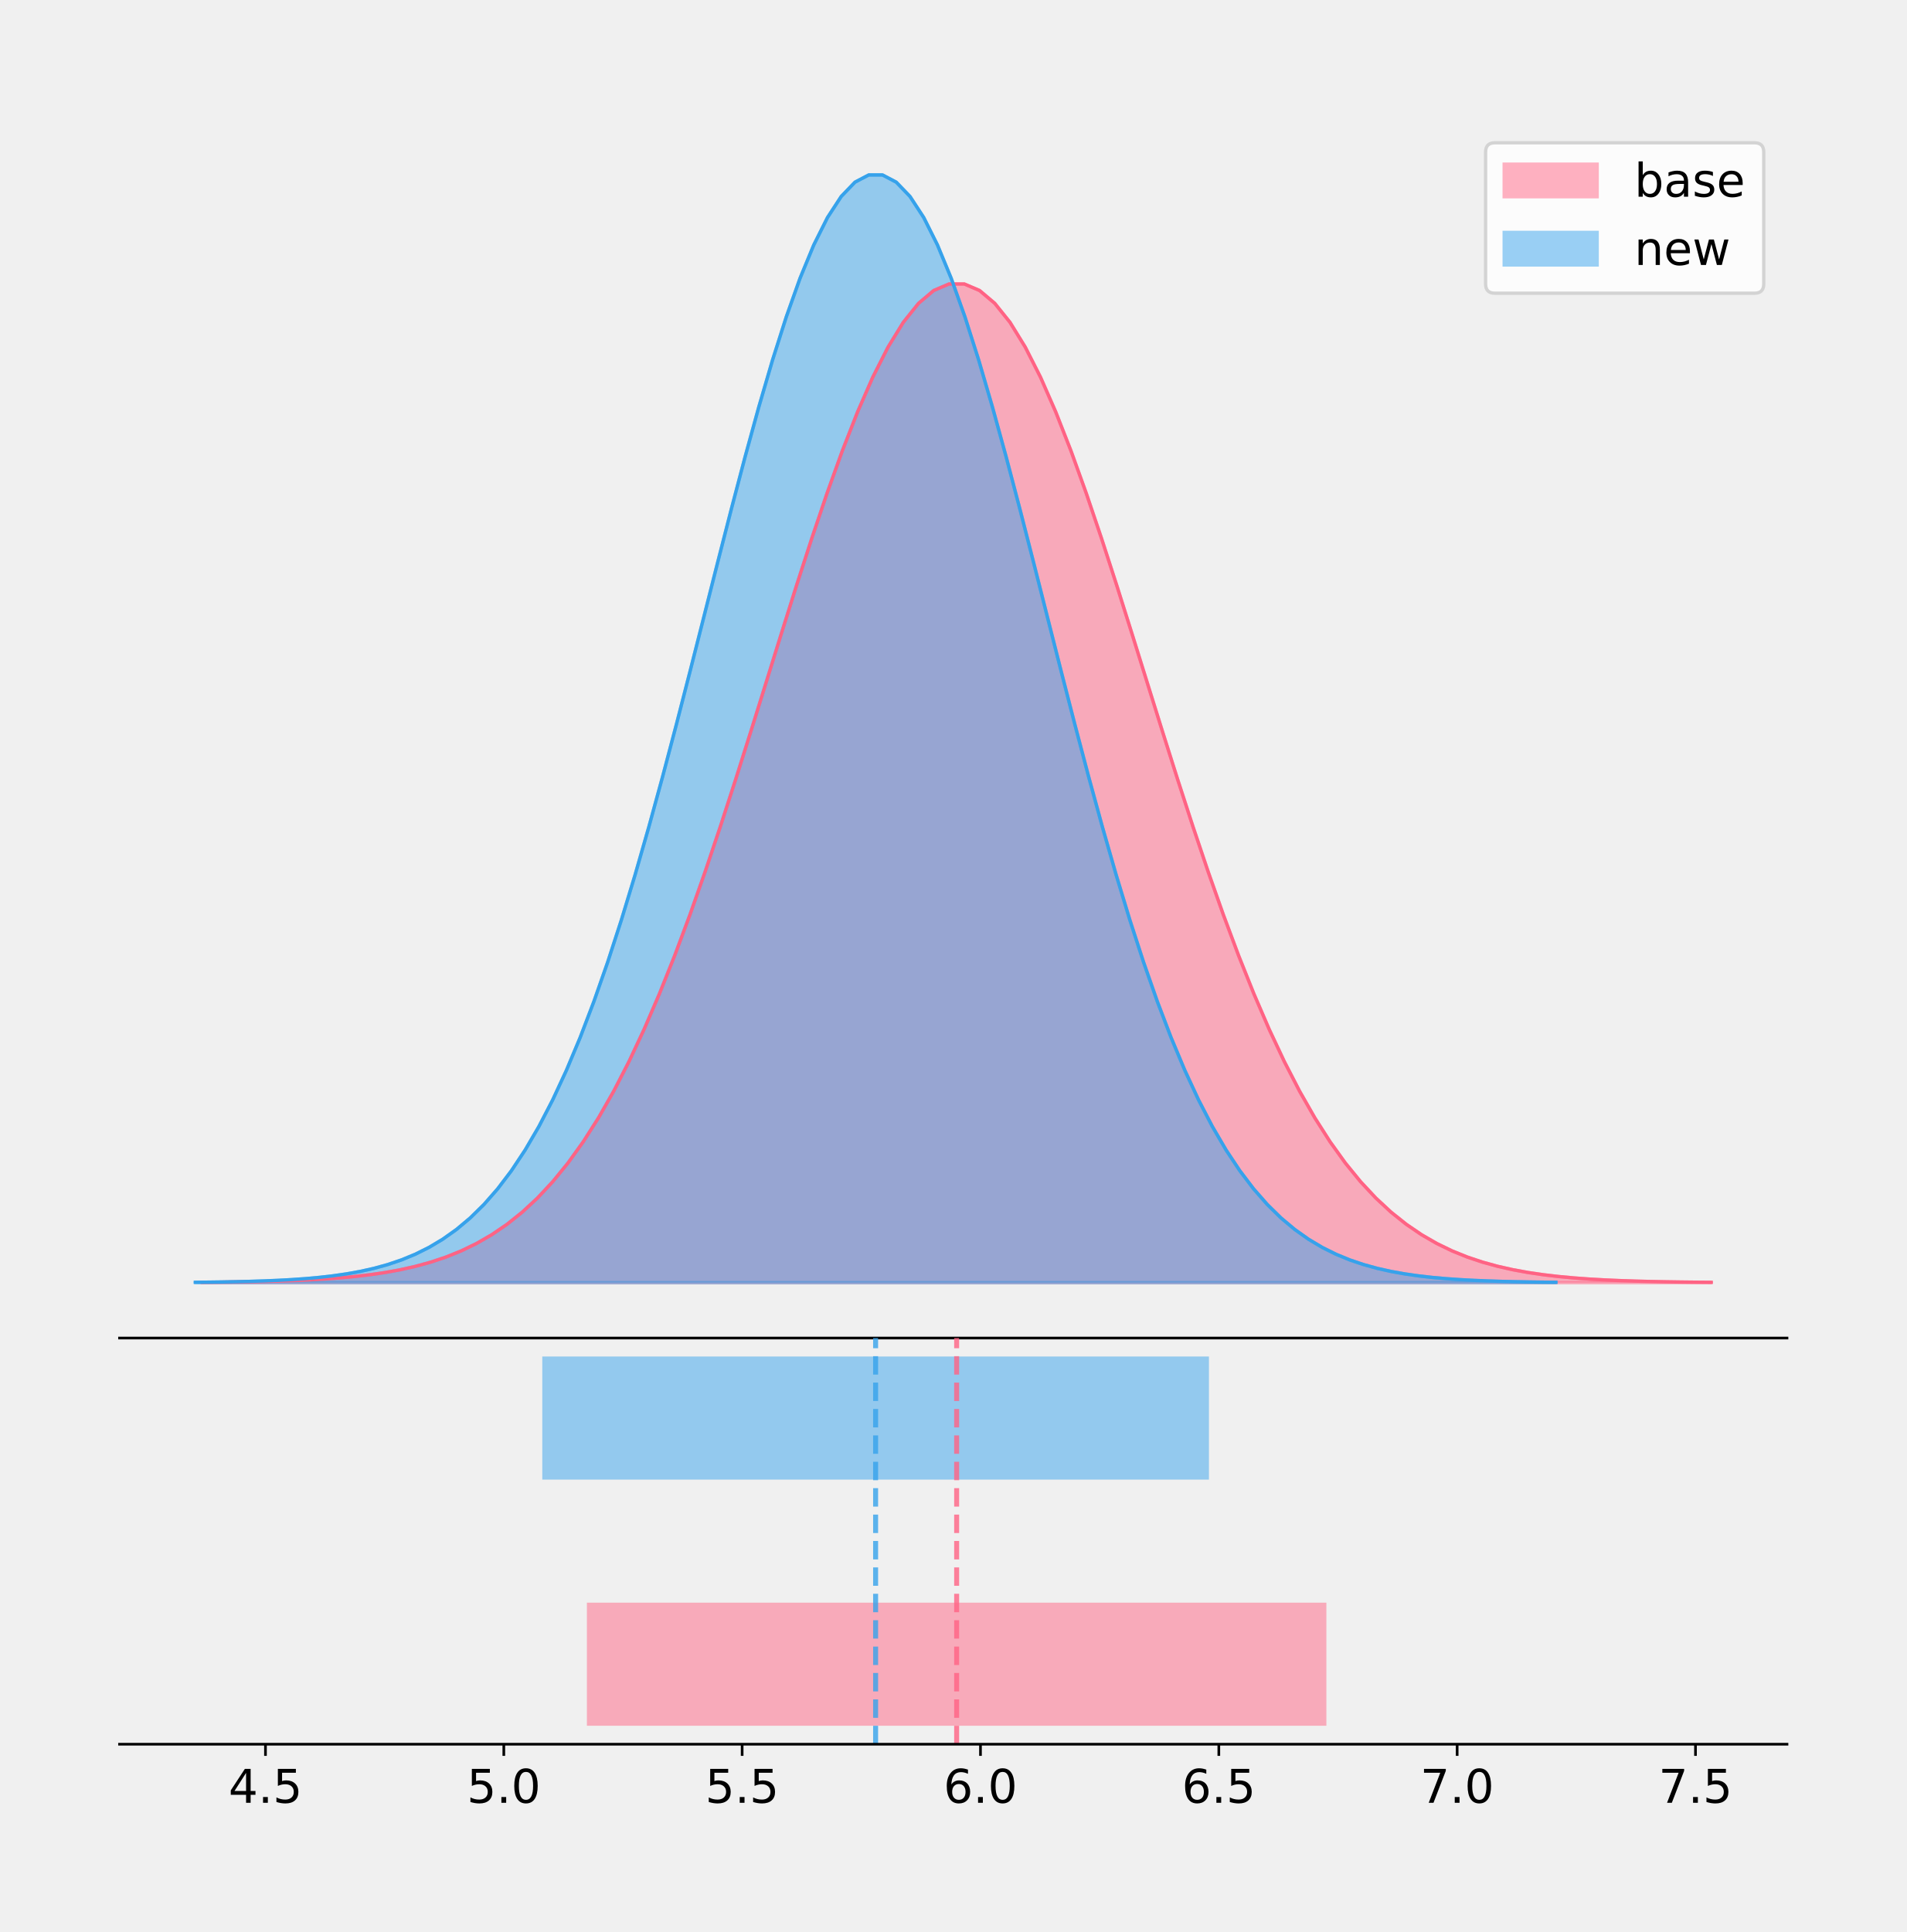
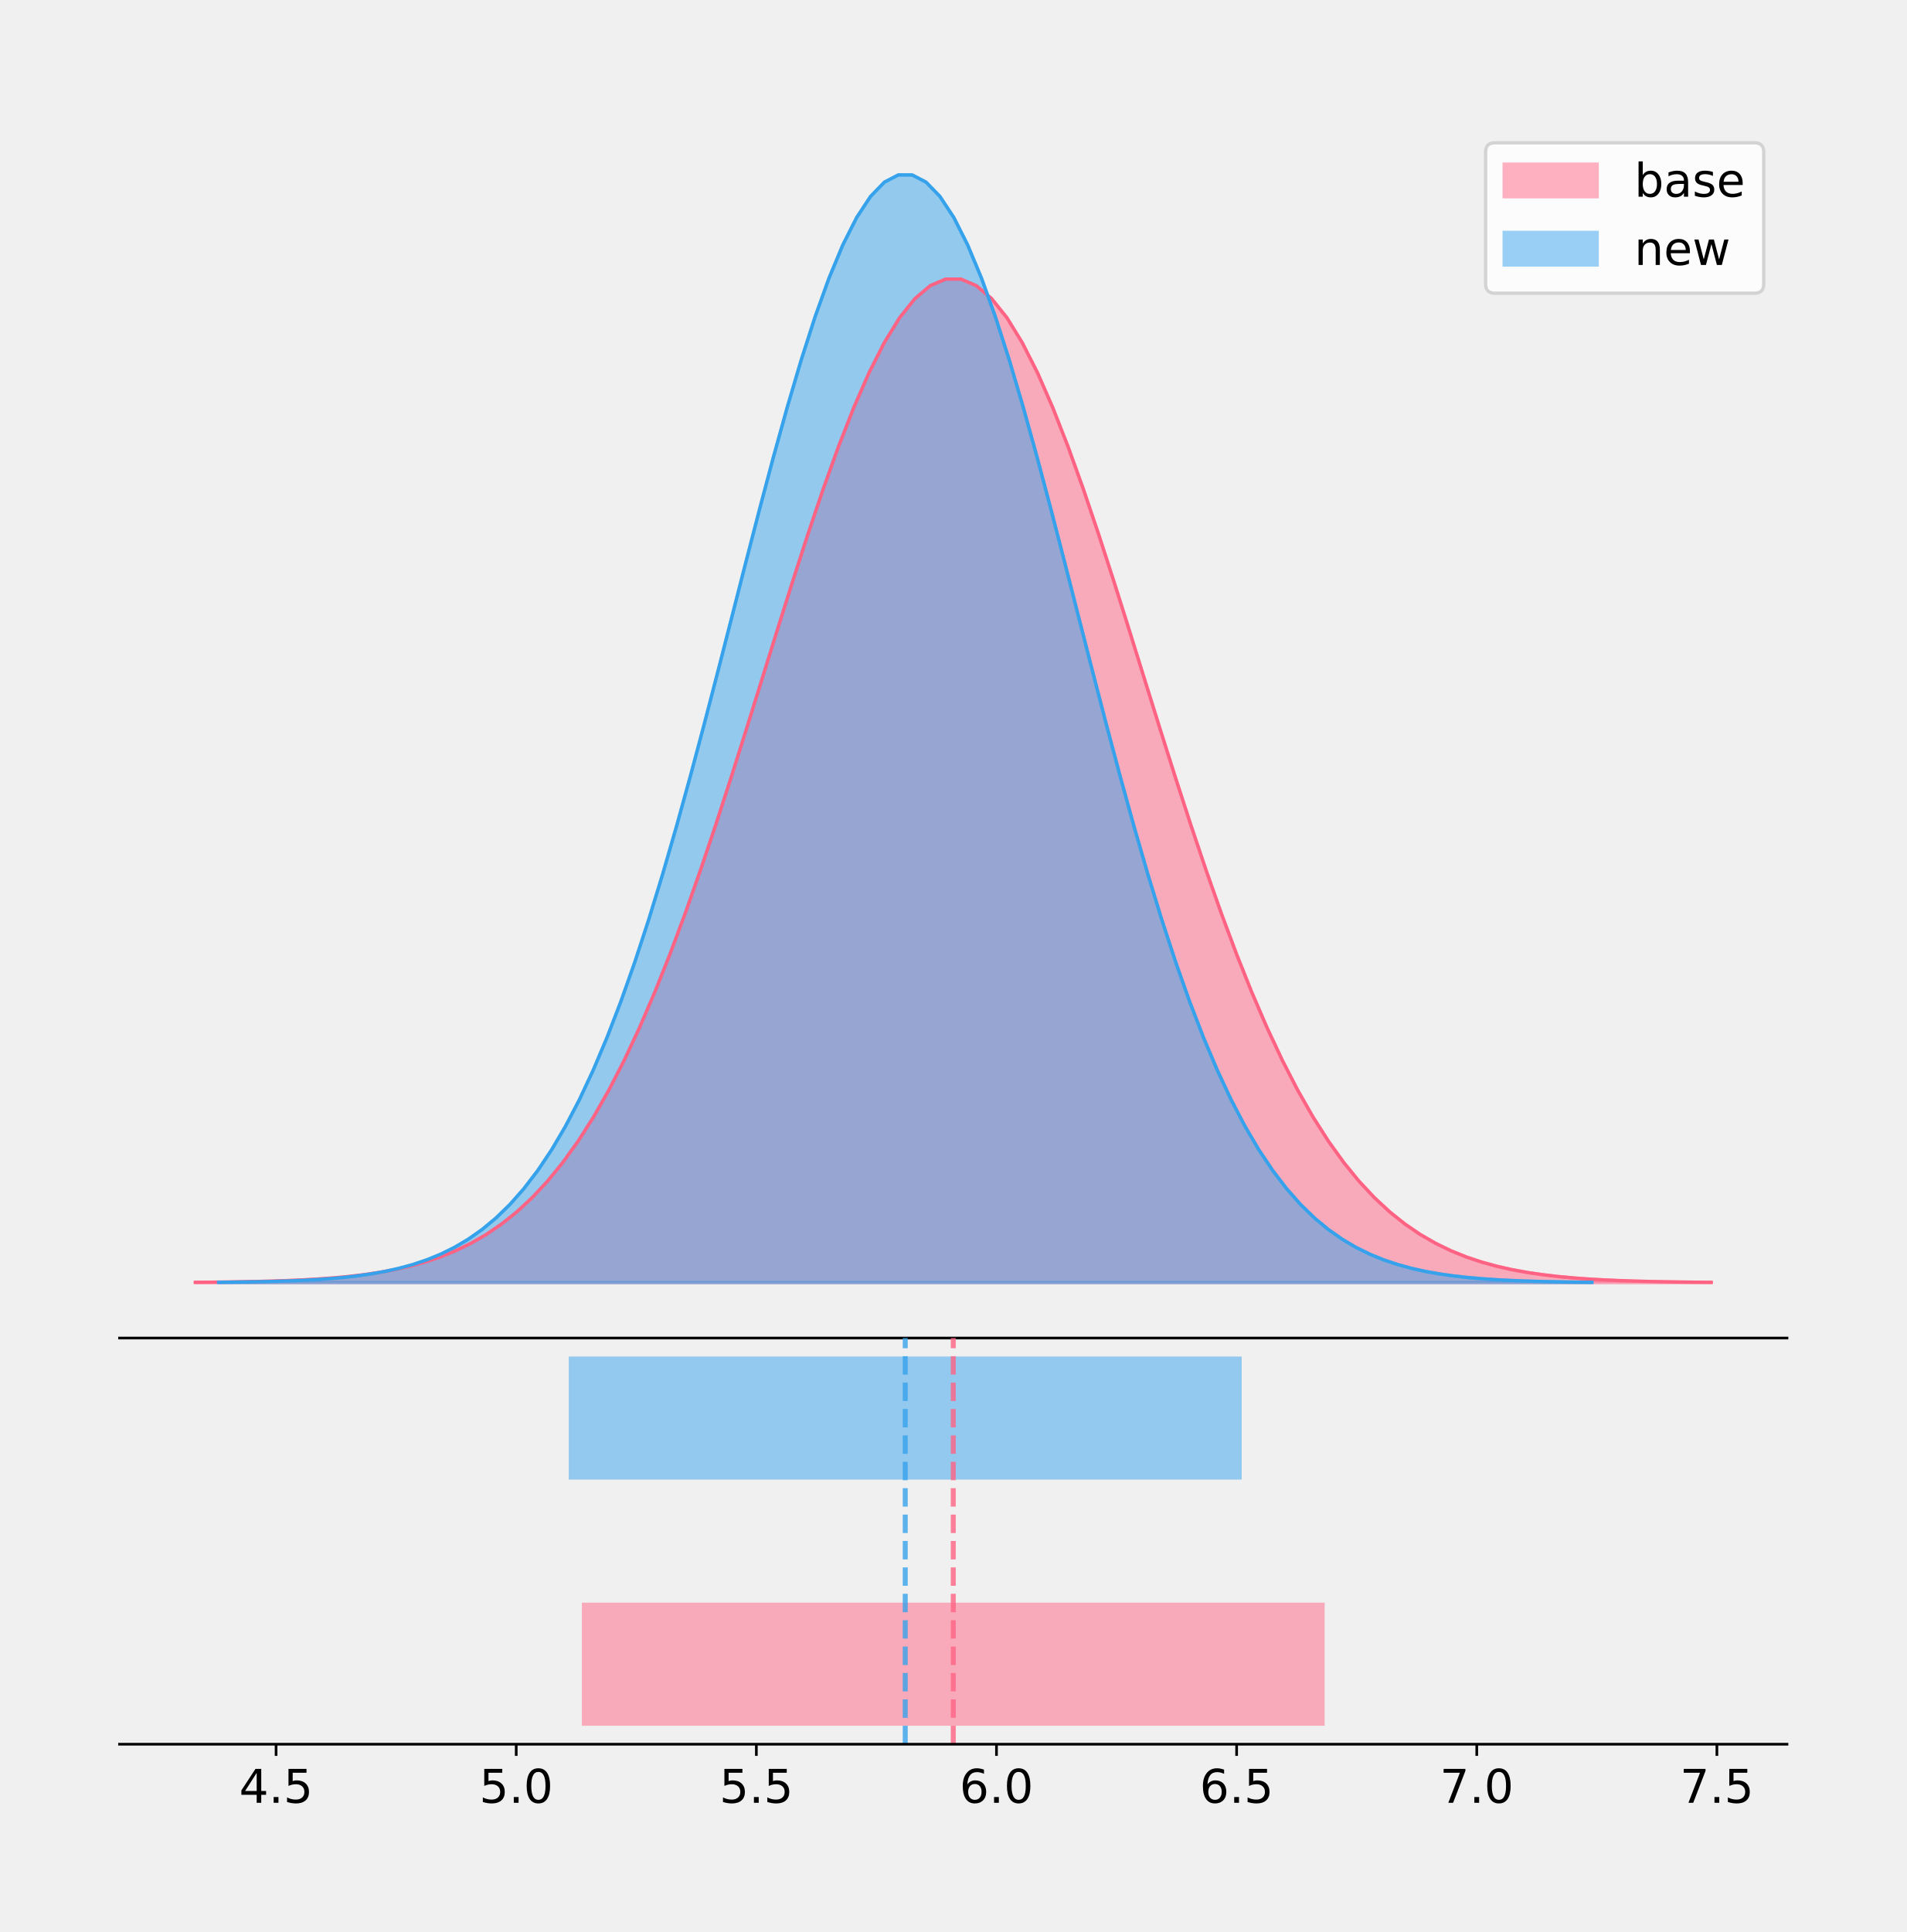
<svg xmlns="http://www.w3.org/2000/svg" xmlns:xlink="http://www.w3.org/1999/xlink" height="581.789pt" version="1.1" viewBox="0 0 574.2 581.789" width="574.2pt">
  <defs>
    <style type="text/css">
*{stroke-linecap:butt;stroke-linejoin:round;}
  </style>
  </defs>
  <g id="figure_1">
    <g id="patch_1">
      <path d="M 0 581.789  L 574.2 581.789  L 574.2 0  L 0 0  z " style="fill:none;" />
    </g>
    <g id="axes_1">
      <g id="patch_2">
        <path d="M 36 402.93  L 538.2 402.93  L 538.2 36  L 36 36  z " style="fill:none;" />
      </g>
      <g id="PolyCollection_1">
        <defs>
-           <path d="M 60.865 -195.538  L 60.865 -195.639  L 65.456 -195.677  L 70.047 -195.728  L 74.638 -195.797  L 79.229 -195.887  L 83.82 -196.006  L 88.411 -196.162  L 93.002 -196.365  L 97.593 -196.626  L 102.184 -196.959  L 106.775 -197.384  L 111.366 -197.919  L 115.957 -198.59  L 120.548 -199.424  L 125.139 -200.453  L 129.73 -201.716  L 134.321 -203.251  L 138.912 -205.106  L 143.503 -207.33  L 148.094 -209.975  L 152.685 -213.1  L 157.276 -216.761  L 161.867 -221.019  L 166.458 -225.932  L 171.049 -231.556  L 175.64 -237.943  L 180.231 -245.138  L 184.822 -253.175  L 189.413 -262.08  L 194.004 -271.86  L 198.595 -282.508  L 203.186 -293.996  L 207.777 -306.276  L 212.368 -319.277  L 216.959 -332.905  L 221.55 -347.041  L 226.141 -361.544  L 230.732 -376.251  L 235.323 -390.981  L 239.914 -405.537  L 244.505 -419.707  L 249.096 -433.276  L 253.687 -446.025  L 258.278 -457.741  L 262.869 -468.218  L 267.46 -477.268  L 272.051 -484.723  L 276.642 -490.444  L 281.232 -494.321  L 285.823 -496.278  L 290.414 -496.278  L 295.005 -494.321  L 299.596 -490.444  L 304.187 -484.723  L 308.778 -477.268  L 313.369 -468.218  L 317.96 -457.741  L 322.551 -446.025  L 327.142 -433.276  L 331.733 -419.707  L 336.324 -405.537  L 340.915 -390.981  L 345.506 -376.251  L 350.097 -361.544  L 354.688 -347.041  L 359.279 -332.905  L 363.87 -319.277  L 368.461 -306.276  L 373.052 -293.996  L 377.643 -282.508  L 382.234 -271.86  L 386.825 -262.08  L 391.416 -253.175  L 396.007 -245.138  L 400.598 -237.943  L 405.189 -231.556  L 409.78 -225.932  L 414.371 -221.019  L 418.962 -216.761  L 423.553 -213.1  L 428.144 -209.975  L 432.735 -207.33  L 437.326 -205.106  L 441.917 -203.251  L 446.508 -201.716  L 451.099 -200.453  L 455.69 -199.424  L 460.281 -198.59  L 464.872 -197.919  L 469.463 -197.384  L 474.054 -196.959  L 478.645 -196.626  L 483.236 -196.365  L 487.827 -196.162  L 492.418 -196.006  L 497.009 -195.887  L 501.6 -195.797  L 506.191 -195.728  L 510.782 -195.677  L 515.373 -195.639  L 515.373 -195.538  L 515.373 -195.538  L 510.782 -195.538  L 506.191 -195.538  L 501.6 -195.538  L 497.009 -195.538  L 492.418 -195.538  L 487.827 -195.538  L 483.236 -195.538  L 478.645 -195.538  L 474.054 -195.538  L 469.463 -195.538  L 464.872 -195.538  L 460.281 -195.538  L 455.69 -195.538  L 451.099 -195.538  L 446.508 -195.538  L 441.917 -195.538  L 437.326 -195.538  L 432.735 -195.538  L 428.144 -195.538  L 423.553 -195.538  L 418.962 -195.538  L 414.371 -195.538  L 409.78 -195.538  L 405.189 -195.538  L 400.598 -195.538  L 396.007 -195.538  L 391.416 -195.538  L 386.825 -195.538  L 382.234 -195.538  L 377.643 -195.538  L 373.052 -195.538  L 368.461 -195.538  L 363.87 -195.538  L 359.279 -195.538  L 354.688 -195.538  L 350.097 -195.538  L 345.506 -195.538  L 340.915 -195.538  L 336.324 -195.538  L 331.733 -195.538  L 327.142 -195.538  L 322.551 -195.538  L 317.96 -195.538  L 313.369 -195.538  L 308.778 -195.538  L 304.187 -195.538  L 299.596 -195.538  L 295.005 -195.538  L 290.414 -195.538  L 285.823 -195.538  L 281.232 -195.538  L 276.642 -195.538  L 272.051 -195.538  L 267.46 -195.538  L 262.869 -195.538  L 258.278 -195.538  L 253.687 -195.538  L 249.096 -195.538  L 244.505 -195.538  L 239.914 -195.538  L 235.323 -195.538  L 230.732 -195.538  L 226.141 -195.538  L 221.55 -195.538  L 216.959 -195.538  L 212.368 -195.538  L 207.777 -195.538  L 203.186 -195.538  L 198.595 -195.538  L 194.004 -195.538  L 189.413 -195.538  L 184.822 -195.538  L 180.231 -195.538  L 175.64 -195.538  L 171.049 -195.538  L 166.458 -195.538  L 161.867 -195.538  L 157.276 -195.538  L 152.685 -195.538  L 148.094 -195.538  L 143.503 -195.538  L 138.912 -195.538  L 134.321 -195.538  L 129.73 -195.538  L 125.139 -195.538  L 120.548 -195.538  L 115.957 -195.538  L 111.366 -195.538  L 106.775 -195.538  L 102.184 -195.538  L 97.593 -195.538  L 93.002 -195.538  L 88.411 -195.538  L 83.82 -195.538  L 79.229 -195.538  L 74.638 -195.538  L 70.047 -195.538  L 65.456 -195.538  L 60.865 -195.538  z " id="m9f2487293b" style="stroke:#ff6384;stroke-opacity:0.5;" />
+           <path d="M 58.827 -195.538  L 58.827 -195.639  L 63.439 -195.678  L 68.05 -195.729  L 72.662 -195.798  L 77.274 -195.889  L 81.885 -196.009  L 86.497 -196.165  L 91.108 -196.369  L 95.72 -196.631  L 100.331 -196.966  L 104.943 -197.393  L 109.555 -197.931  L 114.166 -198.605  L 118.778 -199.443  L 123.389 -200.477  L 128.001 -201.746  L 132.612 -203.289  L 137.224 -205.153  L 141.836 -207.387  L 146.447 -210.046  L 151.059 -213.185  L 155.67 -216.864  L 160.282 -221.143  L 164.893 -226.08  L 169.505 -231.731  L 174.117 -238.149  L 178.728 -245.379  L 183.34 -253.456  L 187.951 -262.404  L 192.563 -272.231  L 197.174 -282.931  L 201.786 -294.475  L 206.398 -306.815  L 211.009 -319.879  L 215.621 -333.573  L 220.232 -347.778  L 224.844 -362.352  L 229.455 -377.131  L 234.067 -391.933  L 238.679 -406.558  L 243.29 -420.798  L 247.902 -434.433  L 252.513 -447.244  L 257.125 -459.017  L 261.736 -469.545  L 266.348 -478.639  L 270.96 -486.131  L 275.571 -491.879  L 280.183 -495.775  L 284.794 -497.742  L 289.406 -497.742  L 294.017 -495.775  L 298.629 -491.879  L 303.24 -486.131  L 307.852 -478.639  L 312.464 -469.545  L 317.075 -459.017  L 321.687 -447.244  L 326.298 -434.433  L 330.91 -420.798  L 335.521 -406.558  L 340.133 -391.933  L 344.745 -377.131  L 349.356 -362.352  L 353.968 -347.778  L 358.579 -333.573  L 363.191 -319.879  L 367.802 -306.815  L 372.414 -294.475  L 377.026 -282.931  L 381.637 -272.231  L 386.249 -262.404  L 390.86 -253.456  L 395.472 -245.379  L 400.083 -238.149  L 404.695 -231.731  L 409.307 -226.08  L 413.918 -221.143  L 418.53 -216.864  L 423.141 -213.185  L 427.753 -210.046  L 432.364 -207.387  L 436.976 -205.153  L 441.588 -203.289  L 446.199 -201.746  L 450.811 -200.477  L 455.422 -199.443  L 460.034 -198.605  L 464.645 -197.931  L 469.257 -197.393  L 473.869 -196.966  L 478.48 -196.631  L 483.092 -196.369  L 487.703 -196.165  L 492.315 -196.009  L 496.926 -195.889  L 501.538 -195.798  L 506.15 -195.729  L 510.761 -195.678  L 515.373 -195.639  L 515.373 -195.538  L 515.373 -195.538  L 510.761 -195.538  L 506.15 -195.538  L 501.538 -195.538  L 496.926 -195.538  L 492.315 -195.538  L 487.703 -195.538  L 483.092 -195.538  L 478.48 -195.538  L 473.869 -195.538  L 469.257 -195.538  L 464.645 -195.538  L 460.034 -195.538  L 455.422 -195.538  L 450.811 -195.538  L 446.199 -195.538  L 441.588 -195.538  L 436.976 -195.538  L 432.364 -195.538  L 427.753 -195.538  L 423.141 -195.538  L 418.53 -195.538  L 413.918 -195.538  L 409.307 -195.538  L 404.695 -195.538  L 400.083 -195.538  L 395.472 -195.538  L 390.86 -195.538  L 386.249 -195.538  L 381.637 -195.538  L 377.026 -195.538  L 372.414 -195.538  L 367.802 -195.538  L 363.191 -195.538  L 358.579 -195.538  L 353.968 -195.538  L 349.356 -195.538  L 344.745 -195.538  L 340.133 -195.538  L 335.521 -195.538  L 330.91 -195.538  L 326.298 -195.538  L 321.687 -195.538  L 317.075 -195.538  L 312.464 -195.538  L 307.852 -195.538  L 303.24 -195.538  L 298.629 -195.538  L 294.017 -195.538  L 289.406 -195.538  L 284.794 -195.538  L 280.183 -195.538  L 275.571 -195.538  L 270.96 -195.538  L 266.348 -195.538  L 261.736 -195.538  L 257.125 -195.538  L 252.513 -195.538  L 247.902 -195.538  L 243.29 -195.538  L 238.679 -195.538  L 234.067 -195.538  L 229.455 -195.538  L 224.844 -195.538  L 220.232 -195.538  L 215.621 -195.538  L 211.009 -195.538  L 206.398 -195.538  L 201.786 -195.538  L 197.174 -195.538  L 192.563 -195.538  L 187.951 -195.538  L 183.34 -195.538  L 178.728 -195.538  L 174.117 -195.538  L 169.505 -195.538  L 164.893 -195.538  L 160.282 -195.538  L 155.67 -195.538  L 151.059 -195.538  L 146.447 -195.538  L 141.836 -195.538  L 137.224 -195.538  L 132.612 -195.538  L 128.001 -195.538  L 123.389 -195.538  L 118.778 -195.538  L 114.166 -195.538  L 109.555 -195.538  L 104.943 -195.538  L 100.331 -195.538  L 95.72 -195.538  L 91.108 -195.538  L 86.497 -195.538  L 81.885 -195.538  L 77.274 -195.538  L 72.662 -195.538  L 68.05 -195.538  L 63.439 -195.538  L 58.827 -195.538  z " id="mefa02dff7a" style="stroke:#ff6384;stroke-opacity:0.5;" />
        </defs>
-         <g clip-path="url(#p82d1661bd0)">
-           <use style="fill:#ff6384;fill-opacity:0.5;stroke:#ff6384;stroke-opacity:0.5;" x="0" xlink:href="#m9f2487293b" y="581.789" />
+         <g clip-path="url(#p76dd242cf5)">
+           <use style="fill:#ff6384;fill-opacity:0.5;stroke:#ff6384;stroke-opacity:0.5;" x="0" xlink:href="#mefa02dff7a" y="581.789" />
        </g>
      </g>
      <g id="PolyCollection_2">
        <defs>
-           <path d="M 58.827 -195.538  L 58.827 -195.65  L 62.966 -195.692  L 67.105 -195.749  L 71.245 -195.825  L 75.384 -195.925  L 79.523 -196.058  L 83.662 -196.23  L 87.801 -196.455  L 91.94 -196.744  L 96.079 -197.115  L 100.218 -197.585  L 104.357 -198.179  L 108.497 -198.923  L 112.636 -199.848  L 116.775 -200.99  L 120.914 -202.39  L 125.053 -204.093  L 129.192 -206.151  L 133.331 -208.617  L 137.47 -211.552  L 141.609 -215.017  L 145.749 -219.078  L 149.888 -223.801  L 154.027 -229.25  L 158.166 -235.488  L 162.305 -242.572  L 166.444 -250.552  L 170.583 -259.468  L 174.722 -269.344  L 178.862 -280.192  L 183.001 -292.002  L 187.14 -304.744  L 191.279 -318.365  L 195.418 -332.786  L 199.557 -347.901  L 203.696 -363.58  L 207.835 -379.667  L 211.974 -395.98  L 216.114 -412.318  L 220.253 -428.462  L 224.392 -444.18  L 228.531 -459.23  L 232.67 -473.372  L 236.809 -486.366  L 240.948 -497.987  L 245.087 -508.025  L 249.226 -516.294  L 253.366 -522.64  L 257.505 -526.94  L 261.644 -529.111  L 265.783 -529.111  L 269.922 -526.94  L 274.061 -522.64  L 278.2 -516.294  L 282.339 -508.025  L 286.478 -497.987  L 290.618 -486.366  L 294.757 -473.372  L 298.896 -459.23  L 303.035 -444.18  L 307.174 -428.462  L 311.313 -412.318  L 315.452 -395.98  L 319.591 -379.667  L 323.73 -363.58  L 327.87 -347.901  L 332.009 -332.786  L 336.148 -318.365  L 340.287 -304.744  L 344.426 -292.002  L 348.565 -280.192  L 352.704 -269.344  L 356.843 -259.468  L 360.982 -250.552  L 365.122 -242.572  L 369.261 -235.488  L 373.4 -229.25  L 377.539 -223.801  L 381.678 -219.078  L 385.817 -215.017  L 389.956 -211.552  L 394.095 -208.617  L 398.234 -206.151  L 402.374 -204.093  L 406.513 -202.39  L 410.652 -200.99  L 414.791 -199.848  L 418.93 -198.923  L 423.069 -198.179  L 427.208 -197.585  L 431.347 -197.115  L 435.486 -196.744  L 439.626 -196.455  L 443.765 -196.23  L 447.904 -196.058  L 452.043 -195.925  L 456.182 -195.825  L 460.321 -195.749  L 464.46 -195.692  L 468.599 -195.65  L 468.599 -195.538  L 468.599 -195.538  L 464.46 -195.538  L 460.321 -195.538  L 456.182 -195.538  L 452.043 -195.538  L 447.904 -195.538  L 443.765 -195.538  L 439.626 -195.538  L 435.486 -195.538  L 431.347 -195.538  L 427.208 -195.538  L 423.069 -195.538  L 418.93 -195.538  L 414.791 -195.538  L 410.652 -195.538  L 406.513 -195.538  L 402.374 -195.538  L 398.234 -195.538  L 394.095 -195.538  L 389.956 -195.538  L 385.817 -195.538  L 381.678 -195.538  L 377.539 -195.538  L 373.4 -195.538  L 369.261 -195.538  L 365.122 -195.538  L 360.982 -195.538  L 356.843 -195.538  L 352.704 -195.538  L 348.565 -195.538  L 344.426 -195.538  L 340.287 -195.538  L 336.148 -195.538  L 332.009 -195.538  L 327.87 -195.538  L 323.73 -195.538  L 319.591 -195.538  L 315.452 -195.538  L 311.313 -195.538  L 307.174 -195.538  L 303.035 -195.538  L 298.896 -195.538  L 294.757 -195.538  L 290.618 -195.538  L 286.478 -195.538  L 282.339 -195.538  L 278.2 -195.538  L 274.061 -195.538  L 269.922 -195.538  L 265.783 -195.538  L 261.644 -195.538  L 257.505 -195.538  L 253.366 -195.538  L 249.226 -195.538  L 245.087 -195.538  L 240.948 -195.538  L 236.809 -195.538  L 232.67 -195.538  L 228.531 -195.538  L 224.392 -195.538  L 220.253 -195.538  L 216.114 -195.538  L 211.974 -195.538  L 207.835 -195.538  L 203.696 -195.538  L 199.557 -195.538  L 195.418 -195.538  L 191.279 -195.538  L 187.14 -195.538  L 183.001 -195.538  L 178.862 -195.538  L 174.722 -195.538  L 170.583 -195.538  L 166.444 -195.538  L 162.305 -195.538  L 158.166 -195.538  L 154.027 -195.538  L 149.888 -195.538  L 145.749 -195.538  L 141.609 -195.538  L 137.47 -195.538  L 133.331 -195.538  L 129.192 -195.538  L 125.053 -195.538  L 120.914 -195.538  L 116.775 -195.538  L 112.636 -195.538  L 108.497 -195.538  L 104.357 -195.538  L 100.218 -195.538  L 96.079 -195.538  L 91.94 -195.538  L 87.801 -195.538  L 83.662 -195.538  L 79.523 -195.538  L 75.384 -195.538  L 71.245 -195.538  L 67.105 -195.538  L 62.966 -195.538  L 58.827 -195.538  z " id="me1bce49414" style="stroke:#36a2eb;stroke-opacity:0.5;" />
+           <path d="M 65.829 -195.538  L 65.829 -195.65  L 70.007 -195.692  L 74.185 -195.749  L 78.363 -195.825  L 82.541 -195.925  L 86.719 -196.058  L 90.897 -196.23  L 95.075 -196.455  L 99.252 -196.744  L 103.43 -197.115  L 107.608 -197.585  L 111.786 -198.179  L 115.964 -198.923  L 120.142 -199.848  L 124.32 -200.99  L 128.498 -202.39  L 132.676 -204.093  L 136.854 -206.151  L 141.031 -208.617  L 145.209 -211.552  L 149.387 -215.017  L 153.565 -219.078  L 157.743 -223.801  L 161.921 -229.25  L 166.099 -235.488  L 170.277 -242.572  L 174.455 -250.552  L 178.633 -259.468  L 182.81 -269.344  L 186.988 -280.192  L 191.166 -292.002  L 195.344 -304.744  L 199.522 -318.365  L 203.7 -332.786  L 207.878 -347.901  L 212.056 -363.58  L 216.234 -379.667  L 220.412 -395.98  L 224.59 -412.318  L 228.767 -428.462  L 232.945 -444.18  L 237.123 -459.23  L 241.301 -473.372  L 245.479 -486.366  L 249.657 -497.987  L 253.835 -508.025  L 258.013 -516.294  L 262.191 -522.64  L 266.369 -526.94  L 270.546 -529.111  L 274.724 -529.111  L 278.902 -526.94  L 283.08 -522.64  L 287.258 -516.294  L 291.436 -508.025  L 295.614 -497.987  L 299.792 -486.366  L 303.97 -473.372  L 308.148 -459.23  L 312.325 -444.18  L 316.503 -428.462  L 320.681 -412.318  L 324.859 -395.98  L 329.037 -379.667  L 333.215 -363.58  L 337.393 -347.901  L 341.571 -332.786  L 345.749 -318.365  L 349.927 -304.744  L 354.104 -292.002  L 358.282 -280.192  L 362.46 -269.344  L 366.638 -259.468  L 370.816 -250.552  L 374.994 -242.572  L 379.172 -235.488  L 383.35 -229.25  L 387.528 -223.801  L 391.706 -219.078  L 395.884 -215.017  L 400.061 -211.552  L 404.239 -208.617  L 408.417 -206.151  L 412.595 -204.093  L 416.773 -202.39  L 420.951 -200.99  L 425.129 -199.848  L 429.307 -198.923  L 433.485 -198.179  L 437.663 -197.585  L 441.84 -197.115  L 446.018 -196.744  L 450.196 -196.455  L 454.374 -196.23  L 458.552 -196.058  L 462.73 -195.925  L 466.908 -195.825  L 471.086 -195.749  L 475.264 -195.692  L 479.442 -195.65  L 479.442 -195.538  L 479.442 -195.538  L 475.264 -195.538  L 471.086 -195.538  L 466.908 -195.538  L 462.73 -195.538  L 458.552 -195.538  L 454.374 -195.538  L 450.196 -195.538  L 446.018 -195.538  L 441.84 -195.538  L 437.663 -195.538  L 433.485 -195.538  L 429.307 -195.538  L 425.129 -195.538  L 420.951 -195.538  L 416.773 -195.538  L 412.595 -195.538  L 408.417 -195.538  L 404.239 -195.538  L 400.061 -195.538  L 395.884 -195.538  L 391.706 -195.538  L 387.528 -195.538  L 383.35 -195.538  L 379.172 -195.538  L 374.994 -195.538  L 370.816 -195.538  L 366.638 -195.538  L 362.46 -195.538  L 358.282 -195.538  L 354.104 -195.538  L 349.927 -195.538  L 345.749 -195.538  L 341.571 -195.538  L 337.393 -195.538  L 333.215 -195.538  L 329.037 -195.538  L 324.859 -195.538  L 320.681 -195.538  L 316.503 -195.538  L 312.325 -195.538  L 308.148 -195.538  L 303.97 -195.538  L 299.792 -195.538  L 295.614 -195.538  L 291.436 -195.538  L 287.258 -195.538  L 283.08 -195.538  L 278.902 -195.538  L 274.724 -195.538  L 270.546 -195.538  L 266.369 -195.538  L 262.191 -195.538  L 258.013 -195.538  L 253.835 -195.538  L 249.657 -195.538  L 245.479 -195.538  L 241.301 -195.538  L 237.123 -195.538  L 232.945 -195.538  L 228.767 -195.538  L 224.59 -195.538  L 220.412 -195.538  L 216.234 -195.538  L 212.056 -195.538  L 207.878 -195.538  L 203.7 -195.538  L 199.522 -195.538  L 195.344 -195.538  L 191.166 -195.538  L 186.988 -195.538  L 182.81 -195.538  L 178.633 -195.538  L 174.455 -195.538  L 170.277 -195.538  L 166.099 -195.538  L 161.921 -195.538  L 157.743 -195.538  L 153.565 -195.538  L 149.387 -195.538  L 145.209 -195.538  L 141.031 -195.538  L 136.854 -195.538  L 132.676 -195.538  L 128.498 -195.538  L 124.32 -195.538  L 120.142 -195.538  L 115.964 -195.538  L 111.786 -195.538  L 107.608 -195.538  L 103.43 -195.538  L 99.252 -195.538  L 95.075 -195.538  L 90.897 -195.538  L 86.719 -195.538  L 82.541 -195.538  L 78.363 -195.538  L 74.185 -195.538  L 70.007 -195.538  L 65.829 -195.538  z " id="m0cc9f04567" style="stroke:#36a2eb;stroke-opacity:0.5;" />
        </defs>
-         <g clip-path="url(#p82d1661bd0)">
-           <use style="fill:#36a2eb;fill-opacity:0.5;stroke:#36a2eb;stroke-opacity:0.5;" x="0" xlink:href="#me1bce49414" y="581.789" />
+         <g clip-path="url(#p76dd242cf5)">
+           <use style="fill:#36a2eb;fill-opacity:0.5;stroke:#36a2eb;stroke-opacity:0.5;" x="0" xlink:href="#m0cc9f04567" y="581.789" />
        </g>
      </g>
      <g id="line2d_1">
-         <path clip-path="url(#p82d1661bd0)" d="M 60.865 386.15  L 65.456 386.112  L 70.047 386.061  L 74.638 385.993  L 79.229 385.902  L 83.82 385.783  L 88.411 385.627  L 93.002 385.425  L 97.593 385.164  L 102.184 384.83  L 106.775 384.406  L 111.366 383.87  L 115.957 383.2  L 120.548 382.366  L 125.139 381.336  L 129.73 380.074  L 134.321 378.538  L 138.912 376.683  L 143.503 374.46  L 148.094 371.814  L 152.685 368.69  L 157.276 365.028  L 161.867 360.77  L 166.458 355.858  L 171.049 350.234  L 175.64 343.846  L 180.231 336.652  L 184.822 328.614  L 189.413 319.71  L 194.004 309.93  L 198.595 299.282  L 203.186 287.794  L 207.777 275.514  L 212.368 262.512  L 216.959 248.885  L 221.55 234.749  L 226.141 220.246  L 230.732 205.538  L 235.323 190.808  L 239.914 176.253  L 244.505 162.082  L 249.096 148.513  L 253.687 135.764  L 258.278 124.048  L 262.869 113.572  L 267.46 104.522  L 272.051 97.066  L 276.642 91.345  L 281.232 87.468  L 285.823 85.511  L 290.414 85.511  L 295.005 87.468  L 299.596 91.345  L 304.187 97.066  L 308.778 104.522  L 313.369 113.572  L 317.96 124.048  L 322.551 135.764  L 327.142 148.513  L 331.733 162.082  L 336.324 176.253  L 340.915 190.808  L 345.506 205.538  L 350.097 220.246  L 354.688 234.749  L 359.279 248.885  L 363.87 262.512  L 368.461 275.514  L 373.052 287.794  L 377.643 299.282  L 382.234 309.93  L 386.825 319.71  L 391.416 328.614  L 396.007 336.652  L 400.598 343.846  L 405.189 350.234  L 409.78 355.858  L 414.371 360.77  L 418.962 365.028  L 423.553 368.69  L 428.144 371.814  L 432.735 374.46  L 437.326 376.683  L 441.917 378.538  L 446.508 380.074  L 451.099 381.336  L 455.69 382.366  L 460.281 383.2  L 464.872 383.87  L 469.463 384.406  L 474.054 384.83  L 478.645 385.164  L 483.236 385.425  L 487.827 385.627  L 492.418 385.783  L 497.009 385.902  L 501.6 385.993  L 506.191 386.061  L 510.782 386.112  L 515.373 386.15  " style="fill:none;stroke:#ff6384;stroke-linecap:square;" />
+         <path clip-path="url(#p76dd242cf5)" d="M 58.827 386.15  L 63.439 386.112  L 68.05 386.06  L 72.662 385.992  L 77.274 385.901  L 81.885 385.781  L 86.497 385.624  L 91.108 385.421  L 95.72 385.158  L 100.331 384.823  L 104.943 384.397  L 109.555 383.859  L 114.166 383.185  L 118.778 382.347  L 123.389 381.312  L 128.001 380.044  L 132.612 378.501  L 137.224 376.637  L 141.836 374.402  L 146.447 371.744  L 151.059 368.604  L 155.67 364.925  L 160.282 360.647  L 164.893 355.71  L 169.505 350.058  L 174.117 343.64  L 178.728 336.41  L 183.34 328.334  L 187.951 319.386  L 192.563 309.558  L 197.174 298.859  L 201.786 287.315  L 206.398 274.975  L 211.009 261.91  L 215.621 248.216  L 220.232 234.011  L 224.844 219.438  L 229.455 204.659  L 234.067 189.857  L 238.679 175.231  L 243.29 160.992  L 247.902 147.356  L 252.513 134.545  L 257.125 122.773  L 261.736 112.245  L 266.348 103.151  L 270.96 95.659  L 275.571 89.91  L 280.183 86.014  L 284.794 84.047  L 289.406 84.047  L 294.017 86.014  L 298.629 89.91  L 303.24 95.659  L 307.852 103.151  L 312.464 112.245  L 317.075 122.773  L 321.687 134.545  L 326.298 147.356  L 330.91 160.992  L 335.521 175.231  L 340.133 189.857  L 344.745 204.659  L 349.356 219.438  L 353.968 234.011  L 358.579 248.216  L 363.191 261.91  L 367.802 274.975  L 372.414 287.315  L 377.026 298.859  L 381.637 309.558  L 386.249 319.386  L 390.86 328.334  L 395.472 336.41  L 400.083 343.64  L 404.695 350.058  L 409.307 355.71  L 413.918 360.647  L 418.53 364.925  L 423.141 368.604  L 427.753 371.744  L 432.364 374.402  L 436.976 376.637  L 441.588 378.501  L 446.199 380.044  L 450.811 381.312  L 455.422 382.347  L 460.034 383.185  L 464.645 383.859  L 469.257 384.397  L 473.869 384.823  L 478.48 385.158  L 483.092 385.421  L 487.703 385.624  L 492.315 385.781  L 496.926 385.901  L 501.538 385.992  L 506.15 386.06  L 510.761 386.112  L 515.373 386.15  " style="fill:none;stroke:#ff6384;stroke-linecap:square;" />
      </g>
      <g id="line2d_2">
-         <path clip-path="url(#p82d1661bd0)" d="M 58.827 386.139  L 62.966 386.097  L 67.105 386.04  L 71.245 385.965  L 75.384 385.864  L 79.523 385.732  L 83.662 385.559  L 87.801 385.334  L 91.94 385.045  L 96.079 384.675  L 100.218 384.204  L 104.357 383.61  L 108.497 382.867  L 112.636 381.941  L 116.775 380.799  L 120.914 379.399  L 125.053 377.696  L 129.192 375.639  L 133.331 373.172  L 137.47 370.238  L 141.609 366.772  L 145.749 362.711  L 149.888 357.989  L 154.027 352.539  L 158.166 346.301  L 162.305 339.217  L 166.444 331.237  L 170.583 322.322  L 174.722 312.445  L 178.862 301.597  L 183.001 289.787  L 187.14 277.045  L 191.279 263.424  L 195.418 249.004  L 199.557 233.888  L 203.696 218.209  L 207.835 202.123  L 211.974 185.809  L 216.114 169.471  L 220.253 153.327  L 224.392 137.61  L 228.531 122.559  L 232.67 108.418  L 236.809 95.423  L 240.948 83.803  L 245.087 73.765  L 249.226 65.495  L 253.366 59.15  L 257.505 54.85  L 261.644 52.679  L 265.783 52.679  L 269.922 54.85  L 274.061 59.15  L 278.2 65.495  L 282.339 73.765  L 286.478 83.803  L 290.618 95.423  L 294.757 108.418  L 298.896 122.559  L 303.035 137.61  L 307.174 153.327  L 311.313 169.471  L 315.452 185.809  L 319.591 202.123  L 323.73 218.209  L 327.87 233.888  L 332.009 249.004  L 336.148 263.424  L 340.287 277.045  L 344.426 289.787  L 348.565 301.597  L 352.704 312.445  L 356.843 322.322  L 360.982 331.237  L 365.122 339.217  L 369.261 346.301  L 373.4 352.539  L 377.539 357.989  L 381.678 362.711  L 385.817 366.772  L 389.956 370.238  L 394.095 373.172  L 398.234 375.639  L 402.374 377.696  L 406.513 379.399  L 410.652 380.799  L 414.791 381.941  L 418.93 382.867  L 423.069 383.61  L 427.208 384.204  L 431.347 384.675  L 435.486 385.045  L 439.626 385.334  L 443.765 385.559  L 447.904 385.732  L 452.043 385.864  L 456.182 385.965  L 460.321 386.04  L 464.46 386.097  L 468.599 386.139  " style="fill:none;stroke:#36a2eb;stroke-linecap:square;" />
+         <path clip-path="url(#p76dd242cf5)" d="M 65.829 386.139  L 70.007 386.097  L 74.185 386.04  L 78.363 385.965  L 82.541 385.864  L 86.719 385.732  L 90.897 385.559  L 95.075 385.334  L 99.252 385.045  L 103.43 384.675  L 107.608 384.204  L 111.786 383.61  L 115.964 382.867  L 120.142 381.941  L 124.32 380.799  L 128.498 379.399  L 132.676 377.696  L 136.854 375.639  L 141.031 373.172  L 145.209 370.238  L 149.387 366.772  L 153.565 362.711  L 157.743 357.989  L 161.921 352.539  L 166.099 346.301  L 170.277 339.217  L 174.455 331.237  L 178.633 322.322  L 182.81 312.445  L 186.988 301.597  L 191.166 289.787  L 195.344 277.045  L 199.522 263.424  L 203.7 249.004  L 207.878 233.888  L 212.056 218.209  L 216.234 202.123  L 220.412 185.809  L 224.59 169.471  L 228.767 153.327  L 232.945 137.61  L 237.123 122.559  L 241.301 108.418  L 245.479 95.423  L 249.657 83.803  L 253.835 73.765  L 258.013 65.495  L 262.191 59.15  L 266.369 54.85  L 270.546 52.679  L 274.724 52.679  L 278.902 54.85  L 283.08 59.15  L 287.258 65.495  L 291.436 73.765  L 295.614 83.803  L 299.792 95.423  L 303.97 108.418  L 308.148 122.559  L 312.325 137.61  L 316.503 153.327  L 320.681 169.471  L 324.859 185.809  L 329.037 202.123  L 333.215 218.209  L 337.393 233.888  L 341.571 249.004  L 345.749 263.424  L 349.927 277.045  L 354.104 289.787  L 358.282 301.597  L 362.46 312.445  L 366.638 322.322  L 370.816 331.237  L 374.994 339.217  L 379.172 346.301  L 383.35 352.539  L 387.528 357.989  L 391.706 362.711  L 395.884 366.772  L 400.061 370.238  L 404.239 373.172  L 408.417 375.639  L 412.595 377.696  L 416.773 379.399  L 420.951 380.799  L 425.129 381.941  L 429.307 382.867  L 433.485 383.61  L 437.663 384.204  L 441.84 384.675  L 446.018 385.045  L 450.196 385.334  L 454.374 385.559  L 458.552 385.732  L 462.73 385.864  L 466.908 385.965  L 471.086 386.04  L 475.264 386.097  L 479.442 386.139  " style="fill:none;stroke:#36a2eb;stroke-linecap:square;" />
      </g>
      <g id="patch_3">
        <path d="M 36 402.93  L 538.2 402.93  " style="fill:none;stroke:#000000;stroke-linecap:square;stroke-linejoin:miter;stroke-width:0.8;" />
      </g>
      <g id="legend_1">
        <g id="patch_4">
          <path d="M 450.225 88.299  L 528.4 88.299  Q 531.2 88.299 531.2 85.499  L 531.2 45.8  Q 531.2 43 528.4 43  L 450.225 43  Q 447.425 43 447.425 45.8  L 447.425 85.499  Q 447.425 88.299 450.225 88.299  z " style="fill:#ffffff;opacity:0.8;stroke:#cccccc;stroke-linejoin:miter;" />
        </g>
        <g id="patch_5">
          <path d="M 453.025 59.238  L 481.025 59.238  L 481.025 49.438  L 453.025 49.438  z " style="fill:#ff6384;opacity:0.5;stroke:#ff6384;stroke-linejoin:miter;" />
        </g>
        <g id="text_1">
          <defs>
            <path d="M 48.688 27.297  Q 48.688 37.203 44.609 42.844  Q 40.531 48.484 33.406 48.484  Q 26.266 48.484 22.188 42.844  Q 18.109 37.203 18.109 27.297  Q 18.109 17.391 22.188 11.75  Q 26.266 6.109 33.406 6.109  Q 40.531 6.109 44.609 11.75  Q 48.688 17.391 48.688 27.297  z M 18.109 46.391  Q 20.953 51.266 25.266 53.625  Q 29.594 56 35.594 56  Q 45.562 56 51.781 48.094  Q 58.016 40.188 58.016 27.297  Q 58.016 14.406 51.781 6.484  Q 45.562 -1.422 35.594 -1.422  Q 29.594 -1.422 25.266 0.953  Q 20.953 3.328 18.109 8.203  L 18.109 0  L 9.078 0  L 9.078 75.984  L 18.109 75.984  z " id="DejaVuSans-98" />
            <path d="M 34.281 27.484  Q 23.391 27.484 19.188 25  Q 14.984 22.516 14.984 16.5  Q 14.984 11.719 18.141 8.906  Q 21.297 6.109 26.703 6.109  Q 34.188 6.109 38.703 11.406  Q 43.219 16.703 43.219 25.484  L 43.219 27.484  z M 52.203 31.203  L 52.203 0  L 43.219 0  L 43.219 8.297  Q 40.141 3.328 35.547 0.953  Q 30.953 -1.422 24.312 -1.422  Q 15.922 -1.422 10.953 3.297  Q 6 8.016 6 15.922  Q 6 25.141 12.172 29.828  Q 18.359 34.516 30.609 34.516  L 43.219 34.516  L 43.219 35.406  Q 43.219 41.609 39.141 45  Q 35.062 48.391 27.688 48.391  Q 23 48.391 18.547 47.266  Q 14.109 46.141 10.016 43.891  L 10.016 52.203  Q 14.938 54.109 19.578 55.047  Q 24.219 56 28.609 56  Q 40.484 56 46.344 49.844  Q 52.203 43.703 52.203 31.203  z " id="DejaVuSans-97" />
            <path d="M 44.281 53.078  L 44.281 44.578  Q 40.484 46.531 36.375 47.5  Q 32.281 48.484 27.875 48.484  Q 21.188 48.484 17.844 46.438  Q 14.5 44.391 14.5 40.281  Q 14.5 37.156 16.891 35.375  Q 19.281 33.594 26.516 31.984  L 29.594 31.297  Q 39.156 29.25 43.188 25.516  Q 47.219 21.781 47.219 15.094  Q 47.219 7.469 41.188 3.016  Q 35.156 -1.422 24.609 -1.422  Q 20.219 -1.422 15.453 -0.562  Q 10.688 0.297 5.422 2  L 5.422 11.281  Q 10.406 8.688 15.234 7.391  Q 20.062 6.109 24.812 6.109  Q 31.156 6.109 34.562 8.281  Q 37.984 10.453 37.984 14.406  Q 37.984 18.062 35.516 20.016  Q 33.062 21.969 24.703 23.781  L 21.578 24.516  Q 13.234 26.266 9.516 29.906  Q 5.812 33.547 5.812 39.891  Q 5.812 47.609 11.281 51.797  Q 16.75 56 26.812 56  Q 31.781 56 36.172 55.266  Q 40.578 54.547 44.281 53.078  z " id="DejaVuSans-115" />
            <path d="M 56.203 29.594  L 56.203 25.203  L 14.891 25.203  Q 15.484 15.922 20.484 11.062  Q 25.484 6.203 34.422 6.203  Q 39.594 6.203 44.453 7.469  Q 49.312 8.734 54.109 11.281  L 54.109 2.781  Q 49.266 0.734 44.188 -0.344  Q 39.109 -1.422 33.891 -1.422  Q 20.797 -1.422 13.156 6.188  Q 5.516 13.812 5.516 26.812  Q 5.516 40.234 12.766 48.109  Q 20.016 56 32.328 56  Q 43.359 56 49.781 48.891  Q 56.203 41.797 56.203 29.594  z M 47.219 32.234  Q 47.125 39.594 43.094 43.984  Q 39.062 48.391 32.422 48.391  Q 24.906 48.391 20.391 44.141  Q 15.875 39.891 15.188 32.172  z " id="DejaVuSans-101" />
          </defs>
          <g transform="translate(492.2253 59.23781)scale(0.14 -0.14)">
            <use xlink:href="#DejaVuSans-98" />
            <use x="63.477" xlink:href="#DejaVuSans-97" />
            <use x="124.756" xlink:href="#DejaVuSans-115" />
            <use x="176.855" xlink:href="#DejaVuSans-101" />
          </g>
        </g>
        <g id="patch_6">
          <path d="M 453.025 79.787  L 481.025 79.787  L 481.025 69.987  L 453.025 69.987  z " style="fill:#36a2eb;opacity:0.5;stroke:#36a2eb;stroke-linejoin:miter;" />
        </g>
        <g id="text_2">
          <defs>
            <path d="M 54.891 33.016  L 54.891 0  L 45.906 0  L 45.906 32.719  Q 45.906 40.484 42.875 44.328  Q 39.844 48.188 33.797 48.188  Q 26.516 48.188 22.312 43.547  Q 18.109 38.922 18.109 30.906  L 18.109 0  L 9.078 0  L 9.078 54.688  L 18.109 54.688  L 18.109 46.188  Q 21.344 51.125 25.703 53.562  Q 30.078 56 35.797 56  Q 45.219 56 50.047 50.172  Q 54.891 44.344 54.891 33.016  z " id="DejaVuSans-110" />
            <path d="M 4.203 54.688  L 13.188 54.688  L 24.422 12.016  L 35.594 54.688  L 46.188 54.688  L 57.422 12.016  L 68.609 54.688  L 77.594 54.688  L 63.281 0  L 52.688 0  L 40.922 44.828  L 29.109 0  L 18.5 0  z " id="DejaVuSans-119" />
          </defs>
          <g transform="translate(492.2253 79.78719)scale(0.14 -0.14)">
            <use xlink:href="#DejaVuSans-110" />
            <use x="63.379" xlink:href="#DejaVuSans-101" />
            <use x="124.902" xlink:href="#DejaVuSans-119" />
          </g>
        </g>
      </g>
    </g>
    <g id="axes_2">
      <g id="patch_7">
        <path d="M 36 525.24  L 538.2 525.24  L 538.2 402.93  L 36 402.93  z " style="fill:none;" />
      </g>
      <g id="patch_8">
-         <path clip-path="url(#p394b7b6dea)" d="M 176.765 519.68  L 399.473 519.68  L 399.473 482.617  L 176.765 482.617  z " style="fill:#ff6384;opacity:0.5;" />
+         <path clip-path="url(#pba9aa21186)" d="M 175.246 519.68  L 398.954 519.68  L 398.954 482.617  L 175.246 482.617  z " style="fill:#ff6384;opacity:0.5;" />
      </g>
      <g id="patch_9">
-         <path clip-path="url(#p394b7b6dea)" d="M 163.319 445.553  L 364.107 445.553  L 364.107 408.49  L 163.319 408.49  z " style="fill:#36a2eb;opacity:0.5;" />
+         <path clip-path="url(#pba9aa21186)" d="M 171.3 445.553  L 373.97 445.553  L 373.97 408.49  L 171.3 408.49  z " style="fill:#36a2eb;opacity:0.5;" />
      </g>
      <g id="matplotlib.axis_1">
        <g id="xtick_1">
          <g id="line2d_3">
            <defs>
-               <path d="M 0 0  L 0 3.5  " id="m78bfee6799" style="stroke:#000000;stroke-width:0.8;" />
-             </defs>
-             <g>
-               <use style="stroke:#000000;stroke-width:0.8;" x="79.953" xlink:href="#m78bfee6799" y="525.24" />
+               <path d="M 0 0  L 0 3.5  " id="m4e3d463cc9" style="stroke:#000000;stroke-width:0.8;" />
+             </defs>
+             <g>
+               <use style="stroke:#000000;stroke-width:0.8;" x="83.149" xlink:href="#m4e3d463cc9" y="525.24" />
            </g>
          </g>
          <g id="text_3">
            <defs>
              <path d="M 37.797 64.312  L 12.891 25.391  L 37.797 25.391  z M 35.203 72.906  L 47.609 72.906  L 47.609 25.391  L 58.016 25.391  L 58.016 17.188  L 47.609 17.188  L 47.609 0  L 37.797 0  L 37.797 17.188  L 4.891 17.188  L 4.891 26.703  z " id="DejaVuSans-52" />
              <path d="M 10.688 12.406  L 21 12.406  L 21 0  L 10.688 0  z " id="DejaVuSans-46" />
              <path d="M 10.797 72.906  L 49.516 72.906  L 49.516 64.594  L 19.828 64.594  L 19.828 46.734  Q 21.969 47.469 24.109 47.828  Q 26.266 48.188 28.422 48.188  Q 40.625 48.188 47.75 41.5  Q 54.891 34.812 54.891 23.391  Q 54.891 11.625 47.562 5.094  Q 40.234 -1.422 26.906 -1.422  Q 22.312 -1.422 17.547 -0.641  Q 12.797 0.141 7.719 1.703  L 7.719 11.625  Q 12.109 9.234 16.797 8.062  Q 21.484 6.891 26.703 6.891  Q 35.156 6.891 40.078 11.328  Q 45.016 15.766 45.016 23.391  Q 45.016 31 40.078 35.438  Q 35.156 39.891 26.703 39.891  Q 22.75 39.891 18.812 39.016  Q 14.891 38.141 10.797 36.281  z " id="DejaVuSans-53" />
            </defs>
-             <g transform="translate(68.82067 542.8778)scale(0.14 -0.14)">
+             <g transform="translate(72.0167 542.8778)scale(0.14 -0.14)">
              <use xlink:href="#DejaVuSans-52" />
              <use x="63.623" xlink:href="#DejaVuSans-46" />
              <use x="95.41" xlink:href="#DejaVuSans-53" />
            </g>
          </g>
        </g>
        <g id="xtick_2">
          <g id="line2d_4">
            <g>
-               <use style="stroke:#000000;stroke-width:0.8;" x="151.734" xlink:href="#m78bfee6799" y="525.24" />
+               <use style="stroke:#000000;stroke-width:0.8;" x="155.472" xlink:href="#m4e3d463cc9" y="525.24" />
            </g>
          </g>
          <g id="text_4">
            <defs>
              <path d="M 31.781 66.406  Q 24.172 66.406 20.328 58.906  Q 16.5 51.422 16.5 36.375  Q 16.5 21.391 20.328 13.891  Q 24.172 6.391 31.781 6.391  Q 39.453 6.391 43.281 13.891  Q 47.125 21.391 47.125 36.375  Q 47.125 51.422 43.281 58.906  Q 39.453 66.406 31.781 66.406  z M 31.781 74.219  Q 44.047 74.219 50.516 64.516  Q 56.984 54.828 56.984 36.375  Q 56.984 17.969 50.516 8.266  Q 44.047 -1.422 31.781 -1.422  Q 19.531 -1.422 13.062 8.266  Q 6.594 17.969 6.594 36.375  Q 6.594 54.828 13.062 64.516  Q 19.531 74.219 31.781 74.219  z " id="DejaVuSans-48" />
            </defs>
-             <g transform="translate(140.6021 542.8778)scale(0.14 -0.14)">
+             <g transform="translate(144.3398 542.8778)scale(0.14 -0.14)">
              <use xlink:href="#DejaVuSans-53" />
              <use x="63.623" xlink:href="#DejaVuSans-46" />
              <use x="95.41" xlink:href="#DejaVuSans-48" />
            </g>
          </g>
        </g>
        <g id="xtick_3">
          <g id="line2d_5">
            <g>
-               <use style="stroke:#000000;stroke-width:0.8;" x="223.516" xlink:href="#m78bfee6799" y="525.24" />
+               <use style="stroke:#000000;stroke-width:0.8;" x="227.795" xlink:href="#m4e3d463cc9" y="525.24" />
            </g>
          </g>
          <g id="text_5">
-             <g transform="translate(212.3835 542.8778)scale(0.14 -0.14)">
+             <g transform="translate(216.6629 542.8778)scale(0.14 -0.14)">
              <use xlink:href="#DejaVuSans-53" />
              <use x="63.623" xlink:href="#DejaVuSans-46" />
              <use x="95.41" xlink:href="#DejaVuSans-53" />
            </g>
          </g>
        </g>
        <g id="xtick_4">
          <g id="line2d_6">
            <g>
-               <use style="stroke:#000000;stroke-width:0.8;" x="295.297" xlink:href="#m78bfee6799" y="525.24" />
+               <use style="stroke:#000000;stroke-width:0.8;" x="300.118" xlink:href="#m4e3d463cc9" y="525.24" />
            </g>
          </g>
          <g id="text_6">
            <defs>
              <path d="M 33.016 40.375  Q 26.375 40.375 22.484 35.828  Q 18.609 31.297 18.609 23.391  Q 18.609 15.531 22.484 10.953  Q 26.375 6.391 33.016 6.391  Q 39.656 6.391 43.531 10.953  Q 47.406 15.531 47.406 23.391  Q 47.406 31.297 43.531 35.828  Q 39.656 40.375 33.016 40.375  z M 52.594 71.297  L 52.594 62.312  Q 48.875 64.062 45.094 64.984  Q 41.312 65.922 37.594 65.922  Q 27.828 65.922 22.672 59.328  Q 17.531 52.734 16.797 39.406  Q 19.672 43.656 24.016 45.922  Q 28.375 48.188 33.594 48.188  Q 44.578 48.188 50.953 41.516  Q 57.328 34.859 57.328 23.391  Q 57.328 12.156 50.688 5.359  Q 44.047 -1.422 33.016 -1.422  Q 20.359 -1.422 13.672 8.266  Q 6.984 17.969 6.984 36.375  Q 6.984 53.656 15.188 63.938  Q 23.391 74.219 37.203 74.219  Q 40.922 74.219 44.703 73.484  Q 48.484 72.75 52.594 71.297  z " id="DejaVuSans-54" />
            </defs>
-             <g transform="translate(284.1649 542.8778)scale(0.14 -0.14)">
+             <g transform="translate(288.986 542.8778)scale(0.14 -0.14)">
              <use xlink:href="#DejaVuSans-54" />
              <use x="63.623" xlink:href="#DejaVuSans-46" />
              <use x="95.41" xlink:href="#DejaVuSans-48" />
            </g>
          </g>
        </g>
        <g id="xtick_5">
          <g id="line2d_7">
            <g>
-               <use style="stroke:#000000;stroke-width:0.8;" x="367.079" xlink:href="#m78bfee6799" y="525.24" />
+               <use style="stroke:#000000;stroke-width:0.8;" x="372.441" xlink:href="#m4e3d463cc9" y="525.24" />
            </g>
          </g>
          <g id="text_7">
-             <g transform="translate(355.9463 542.8778)scale(0.14 -0.14)">
+             <g transform="translate(361.3091 542.8778)scale(0.14 -0.14)">
              <use xlink:href="#DejaVuSans-54" />
              <use x="63.623" xlink:href="#DejaVuSans-46" />
              <use x="95.41" xlink:href="#DejaVuSans-53" />
            </g>
          </g>
        </g>
        <g id="xtick_6">
          <g id="line2d_8">
            <g>
-               <use style="stroke:#000000;stroke-width:0.8;" x="438.86" xlink:href="#m78bfee6799" y="525.24" />
+               <use style="stroke:#000000;stroke-width:0.8;" x="444.764" xlink:href="#m4e3d463cc9" y="525.24" />
            </g>
          </g>
          <g id="text_8">
            <defs>
              <path d="M 8.203 72.906  L 55.078 72.906  L 55.078 68.703  L 28.609 0  L 18.312 0  L 43.219 64.594  L 8.203 64.594  z " id="DejaVuSans-55" />
            </defs>
-             <g transform="translate(427.7278 542.8778)scale(0.14 -0.14)">
+             <g transform="translate(433.6322 542.8778)scale(0.14 -0.14)">
              <use xlink:href="#DejaVuSans-55" />
              <use x="63.623" xlink:href="#DejaVuSans-46" />
              <use x="95.41" xlink:href="#DejaVuSans-48" />
            </g>
          </g>
        </g>
        <g id="xtick_7">
          <g id="line2d_9">
            <g>
-               <use style="stroke:#000000;stroke-width:0.8;" x="510.641" xlink:href="#m78bfee6799" y="525.24" />
+               <use style="stroke:#000000;stroke-width:0.8;" x="517.087" xlink:href="#m4e3d463cc9" y="525.24" />
            </g>
          </g>
          <g id="text_9">
-             <g transform="translate(499.5092 542.8778)scale(0.14 -0.14)">
+             <g transform="translate(505.9552 542.8778)scale(0.14 -0.14)">
              <use xlink:href="#DejaVuSans-55" />
              <use x="63.623" xlink:href="#DejaVuSans-46" />
              <use x="95.41" xlink:href="#DejaVuSans-53" />
            </g>
          </g>
        </g>
      </g>
      <g id="line2d_10">
-         <path clip-path="url(#p394b7b6dea)" d="M 288.119 525.24  L 288.119 402.93  " style="fill:none;stroke:#ff6384;stroke-dasharray:5.55,2.4;stroke-dashoffset:0;stroke-opacity:0.8;stroke-width:1.5;" />
+         <path clip-path="url(#pba9aa21186)" d="M 287.1 525.24  L 287.1 402.93  " style="fill:none;stroke:#ff6384;stroke-dasharray:5.55,2.4;stroke-dashoffset:0;stroke-opacity:0.8;stroke-width:1.5;" />
      </g>
      <g id="line2d_11">
-         <path clip-path="url(#p394b7b6dea)" d="M 263.713 525.24  L 263.713 402.93  " style="fill:none;stroke:#36a2eb;stroke-dasharray:5.55,2.4;stroke-dashoffset:0;stroke-opacity:0.8;stroke-width:1.5;" />
+         <path clip-path="url(#pba9aa21186)" d="M 272.635 525.24  L 272.635 402.93  " style="fill:none;stroke:#36a2eb;stroke-dasharray:5.55,2.4;stroke-dashoffset:0;stroke-opacity:0.8;stroke-width:1.5;" />
      </g>
      <g id="patch_10">
        <path d="M 36 525.24  L 538.2 525.24  " style="fill:none;stroke:#000000;stroke-linecap:square;stroke-linejoin:miter;stroke-width:0.8;" />
      </g>
    </g>
  </g>
  <defs>
-     <clipPath id="p82d1661bd0">
+     <clipPath id="p76dd242cf5">
      <rect height="366.93" width="502.2" x="36" y="36" />
    </clipPath>
-     <clipPath id="p394b7b6dea">
+     <clipPath id="pba9aa21186">
      <rect height="122.31" width="502.2" x="36" y="402.93" />
    </clipPath>
  </defs>
</svg>
